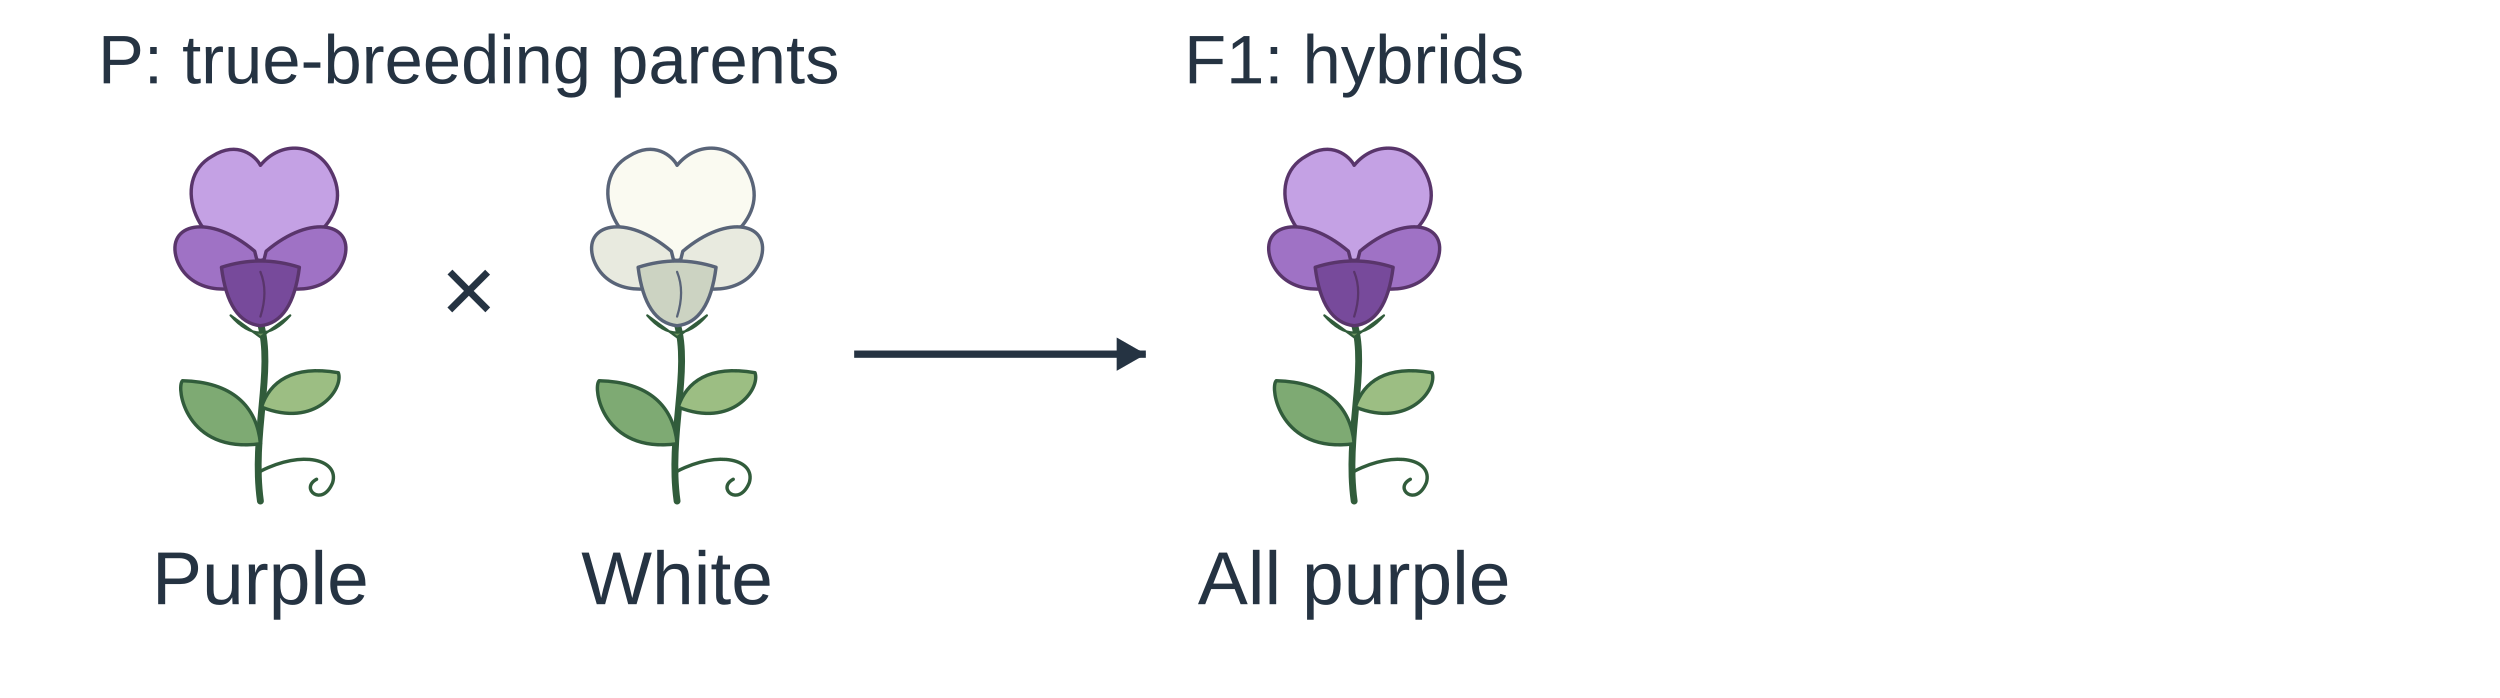
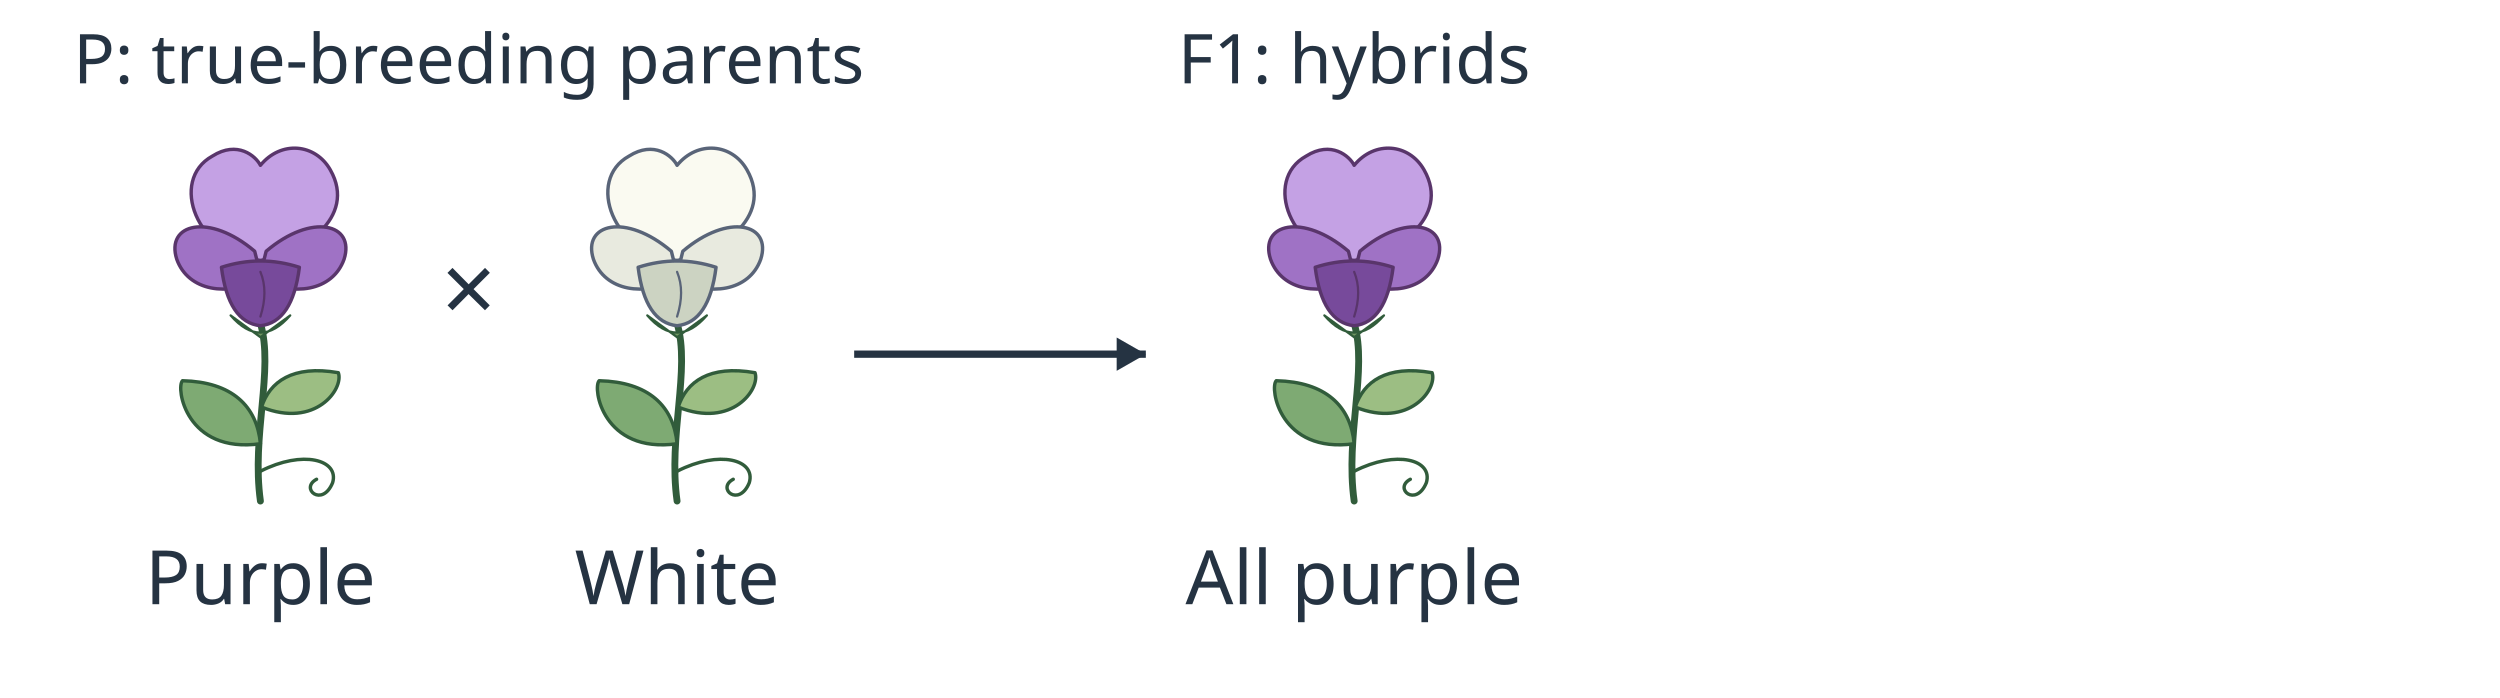
<svg xmlns="http://www.w3.org/2000/svg" width="1200" height="335" viewBox="0 0 1200 335" role="img" aria-labelledby="pea_experiment_f1-title pea_experiment_f1-desc">
  <defs>
    <g id="pea_experiment_f1-purple">
      <path d="M0 210 C-8 153 12 95 0 55" fill="none" stroke="#315C3B" stroke-width="6" stroke-linecap="round" stroke-linejoin="round" />
      <path d="M0 160 C-65 169 -74 111 -68 105 C-25 106 -3 127 0 160 Z" fill="#7EAA73" stroke="#315C3B" stroke-width="3" stroke-linecap="round" stroke-linejoin="round" />
      <path d="M1 128 C48 147 73 112 68 98 C28 91 8 106 1 128 Z" fill="#9CBE83" stroke="#315C3B" stroke-width="3" stroke-linecap="round" stroke-linejoin="round" />
      <path d="M0 184 C37 165 69 174 63 194 C54 216 34 199 49 191" fill="none" stroke="#315C3B" stroke-width="3" stroke-linecap="round" stroke-linejoin="round" />
      <g transform="translate(0 0) scale(1)">
        <path d="M0 0 C-56 -5 -80 -70 -42 -91 C-20 -105 -4 -91 0 -83 C18 -105 48 -102 61 -79 C85 -37 35 -5 0 0 Z" fill="#C4A1E4" stroke="#59356B" stroke-width="3" stroke-linecap="round" stroke-linejoin="round" />
        <path d="M-5 -8 C-45 -42 -83 -32 -73 -1 C-63 27 -28 32 1 16 Z" fill="#9F72C5" stroke="#59356B" stroke-width="3" stroke-linecap="round" stroke-linejoin="round" />
        <path d="M5 -8 C45 -42 83 -32 73 -1 C63 27 28 32 -1 16 Z" fill="#9F72C5" stroke="#59356B" stroke-width="3" stroke-linecap="round" stroke-linejoin="round" />
        <path d="M-34 6 Q0 -5 34 6 Q28 54 0 57 Q-28 54 -34 6 Z" fill="#774A9B" stroke="#59356B" stroke-width="3" stroke-linecap="round" stroke-linejoin="round" />
        <path d="M0 10 Q7 27 0 49" fill="none" stroke="#59356B" stroke-width="2" stroke-linecap="round" stroke-linejoin="round" />
        <path d="M-26 48 L0 67 L26 48 Q0 78 -26 48 Z" fill="#719663" stroke="#315C3B" stroke-width="2" stroke-linecap="round" stroke-linejoin="round" />
      </g>
    </g>
    <g id="pea_experiment_f1-white">
      <path d="M0 210 C-8 153 12 95 0 55" fill="none" stroke="#315C3B" stroke-width="6" stroke-linecap="round" stroke-linejoin="round" />
      <path d="M0 160 C-65 169 -74 111 -68 105 C-25 106 -3 127 0 160 Z" fill="#7EAA73" stroke="#315C3B" stroke-width="3" stroke-linecap="round" stroke-linejoin="round" />
      <path d="M1 128 C48 147 73 112 68 98 C28 91 8 106 1 128 Z" fill="#9CBE83" stroke="#315C3B" stroke-width="3" stroke-linecap="round" stroke-linejoin="round" />
      <path d="M0 184 C37 165 69 174 63 194 C54 216 34 199 49 191" fill="none" stroke="#315C3B" stroke-width="3" stroke-linecap="round" stroke-linejoin="round" />
      <g transform="translate(0 0) scale(1)">
        <path d="M0 0 C-56 -5 -80 -70 -42 -91 C-20 -105 -4 -91 0 -83 C18 -105 48 -102 61 -79 C85 -37 35 -5 0 0 Z" fill="#FAFAF1" stroke="#596478" stroke-width="3" stroke-linecap="round" stroke-linejoin="round" />
        <path d="M-5 -8 C-45 -42 -83 -32 -73 -1 C-63 27 -28 32 1 16 Z" fill="#E8EADF" stroke="#596478" stroke-width="3" stroke-linecap="round" stroke-linejoin="round" />
        <path d="M5 -8 C45 -42 83 -32 73 -1 C63 27 28 32 -1 16 Z" fill="#E8EADF" stroke="#596478" stroke-width="3" stroke-linecap="round" stroke-linejoin="round" />
        <path d="M-34 6 Q0 -5 34 6 Q28 54 0 57 Q-28 54 -34 6 Z" fill="#CCD3C2" stroke="#596478" stroke-width="3" stroke-linecap="round" stroke-linejoin="round" />
        <path d="M0 10 Q7 27 0 49" fill="none" stroke="#596478" stroke-width="2" stroke-linecap="round" stroke-linejoin="round" />
        <path d="M-26 48 L0 67 L26 48 Q0 78 -26 48 Z" fill="#719663" stroke="#315C3B" stroke-width="2" stroke-linecap="round" stroke-linejoin="round" />
      </g>
    </g>
  </defs>
-   <g font-family="Liberation Sans, sans-serif">
+   <g font-family="Atkinson Hyperlegible Next, sans-serif">
    <g id="parental-generation">
      <text x="225" y="40" font-size="33" fill="#253342" text-anchor="middle" font-style="normal">P: true-breeding parents</text>
      <use href="#pea_experiment_f1-purple" transform="translate(125 125) scale(0.55)" />
      <text x="125" y="290" font-size="36" fill="#253342" text-anchor="middle" font-style="normal">Purple</text>
      <use href="#pea_experiment_f1-white" transform="translate(325 125) scale(0.55)" />
      <text x="325" y="290" font-size="36" fill="#253342" text-anchor="middle" font-style="normal">White</text>
      <text x="225" y="155" font-size="46" fill="#253342" text-anchor="middle" font-style="normal">×</text>
    </g>
    <g id="first-filial-generation">
      <path d="M410 170 L550 170" fill="none" stroke="#253342" stroke-width="3.5" />
      <polygon points="550,170 536,162 536,178" fill="#253342" />
      <text x="650" y="40" font-size="33" fill="#253342" text-anchor="middle" font-style="normal">F1: hybrids</text>
      <use href="#pea_experiment_f1-purple" transform="translate(650 125) scale(0.55)" />
      <text x="650" y="290" font-size="36" fill="#253342" text-anchor="middle" font-style="normal">All purple</text>
    </g>
  </g>
</svg>
